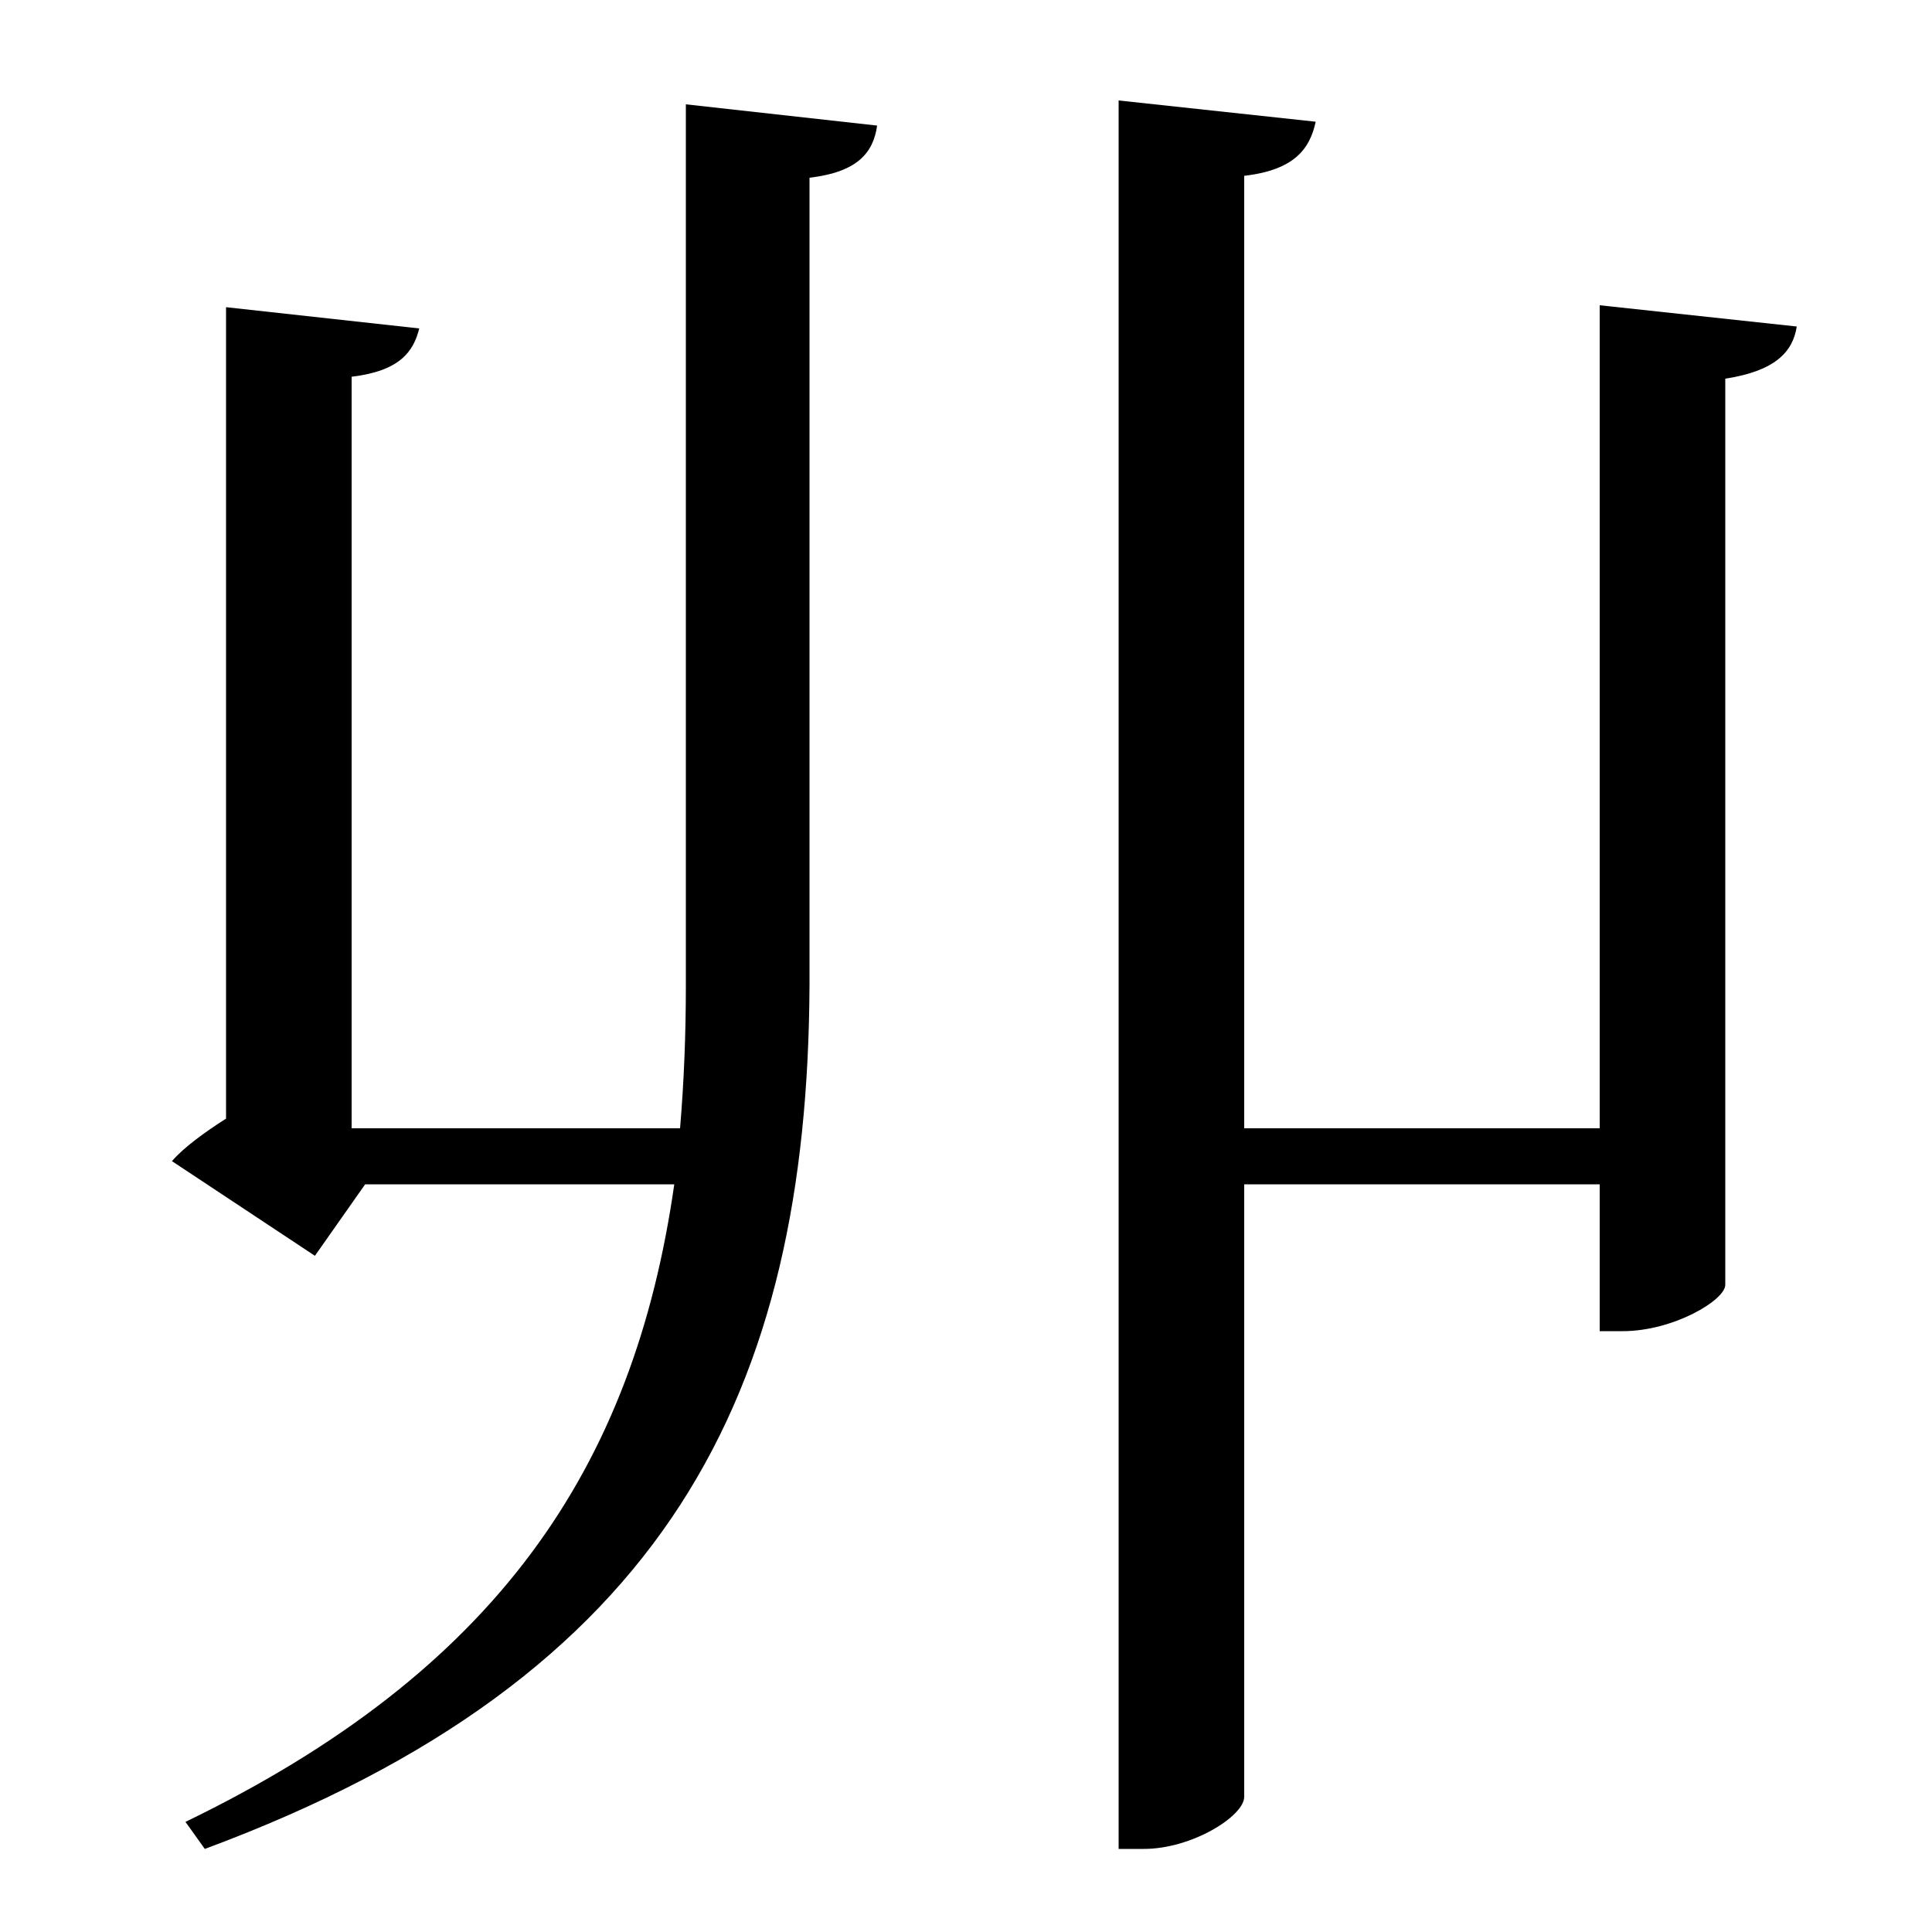
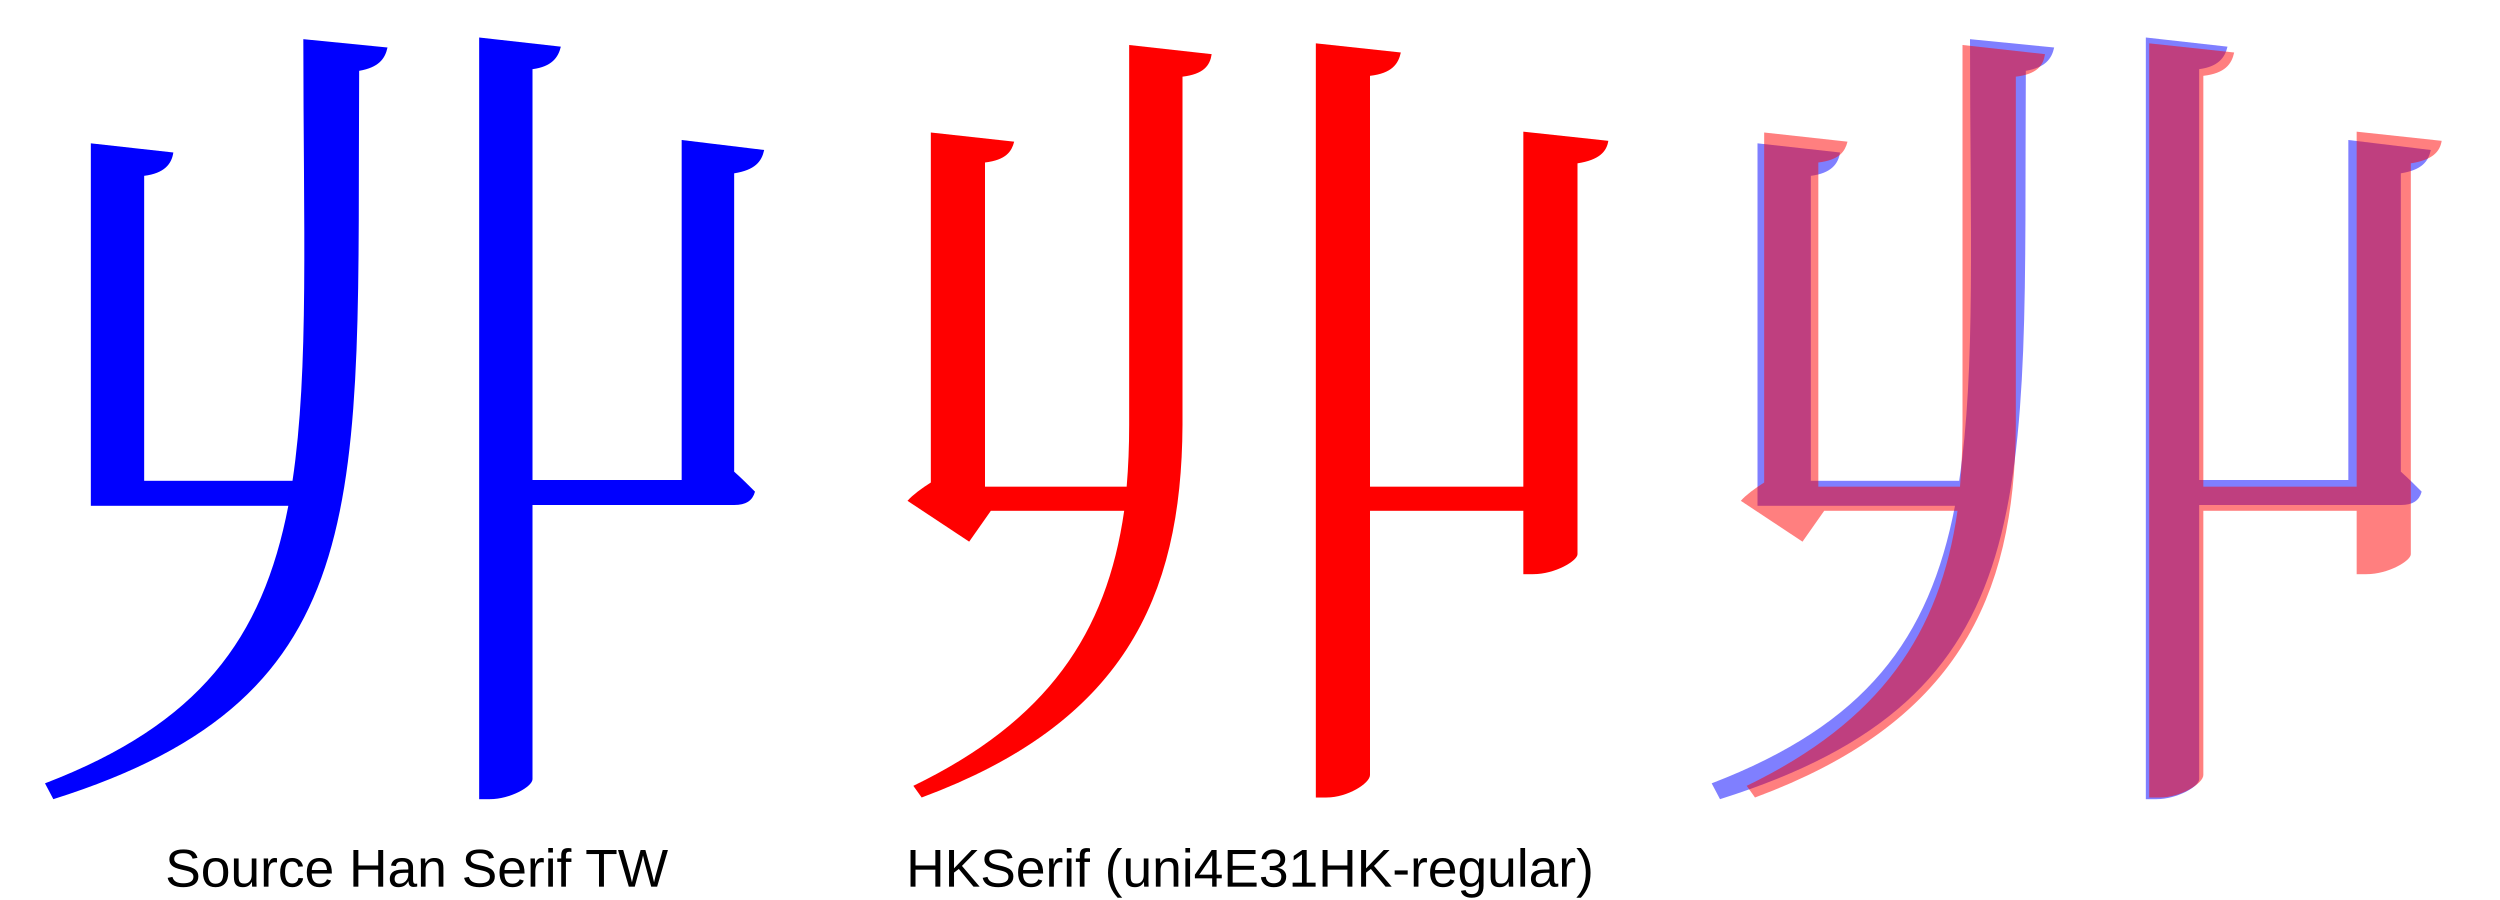
- <svg xmlns="http://www.w3.org/2000/svg" width="1000" height="1000">
-   <path d="M 355 54 L 355 510 C 355 536 354 560 352 584 L 182 584 L 182 195 C 207 192 214 182 217 170 L 117 159 L 117 579 C 106 586 95 594 89 601 L 163 650 L 189 613 L 349 613 C 328 760 257 865 96 943 L 106 957 C 346 868 418 720 419 510 L 419 92 C 444 89 452 79 454 65 L 355 54 Z" fill="black" />
-   <path d="M 930 169 L 828 158 L 828 584 L 644 584 L 644 91 C 670 88 678 77 681 63 L 579 52 L 579 957 L 592 957 C 617 957 644 940 644 930 L 644 613 L 828 613 L 828 689 L 840 689 C 866 689 893 673 893 665 L 893 196 C 919 192 928 182 930 169 Z" fill="black" />
+ <svg xmlns="http://www.w3.org/2000/svg" width="3000" height="1080" style="background:#fff">
+   <path d="M 351 577 L 173 577 L 173 211 C 197 208 206 197 208 183 L 109 172 L 109 607 L 346 607 C 315 767 239 869 54 940 L 64 959 C 458 835 428 598 431 85 C 454 81 462 71 465 57 L 364 47 C 364 271 371 444 351 577 Z M 917 180 L 818 168 L 818 576 L 639 576 L 639 83 C 662 80 670 69 673 56 L 575 45 L 575 959 L 588 959 C 612 959 639 944 639 935 L 639 606 L 881 606 C 895 606 903 601 906 590 C 898 582 890 574 881 566 L 881 208 C 906 204 914 194 917 180 Z" fill="blue" />
+   <path transform="translate(1000)" d="M 355 54 L 355 510 C 355 536 354 560 352 584 L 182 584 L 182 195 C 207 192 214 182 217 170 L 117 159 L 117 579 C 106 586 95 594 89 601 L 163 650 L 189 613 L 349 613 C 328 760 257 865 96 943 L 106 957 C 346 868 418 720 419 510 L 419 92 C 444 89 452 79 454 65 L 355 54 Z M 930 169 L 828 158 L 828 584 L 644 584 L 644 91 C 670 88 678 77 681 63 L 579 52 L 579 957 L 592 957 C 617 957 644 940 644 930 L 644 613 L 828 613 L 828 689 L 840 689 C 866 689 893 673 893 665 L 893 196 C 919 192 928 182 930 169 Z" fill="red" />
+   <path transform="translate(2000)" d="M 351 577 L 173 577 L 173 211 C 197 208 206 197 208 183 L 109 172 L 109 607 L 346 607 C 315 767 239 869 54 940 L 64 959 C 458 835 428 598 431 85 C 454 81 462 71 465 57 L 364 47 C 364 271 371 444 351 577 Z M 917 180 L 818 168 L 818 576 L 639 576 L 639 83 C 662 80 670 69 673 56 L 575 45 L 575 959 L 588 959 C 612 959 639 944 639 935 L 639 606 L 881 606 C 895 606 903 601 906 590 C 898 582 890 574 881 566 L 881 208 C 906 204 914 194 917 180 Z" fill="blue" fill-opacity="0.5" />
+   <path transform="translate(2000)" d="M 355 54 L 355 510 C 355 536 354 560 352 584 L 182 584 L 182 195 C 207 192 214 182 217 170 L 117 159 L 117 579 C 106 586 95 594 89 601 L 163 650 L 189 613 L 349 613 C 328 760 257 865 96 943 L 106 957 C 346 868 418 720 419 510 L 419 92 C 444 89 452 79 454 65 L 355 54 Z M 930 169 L 828 158 L 828 584 L 644 584 L 644 91 C 670 88 678 77 681 63 L 579 52 L 579 957 L 592 957 C 617 957 644 940 644 930 L 644 613 L 828 613 L 828 689 L 840 689 C 866 689 893 673 893 665 L 893 196 C 919 192 928 182 930 169 Z" fill="red" fill-opacity="0.5" />
+   <text text-anchor="middle" x="500" y="1064" font-family="Arial" font-size="64">Source Han Serif TW</text>
+   <text text-anchor="middle" x="1500" y="1064" font-family="Arial" font-size="64">HKSerif (uni4E31HK-regular)</text>
</svg>
